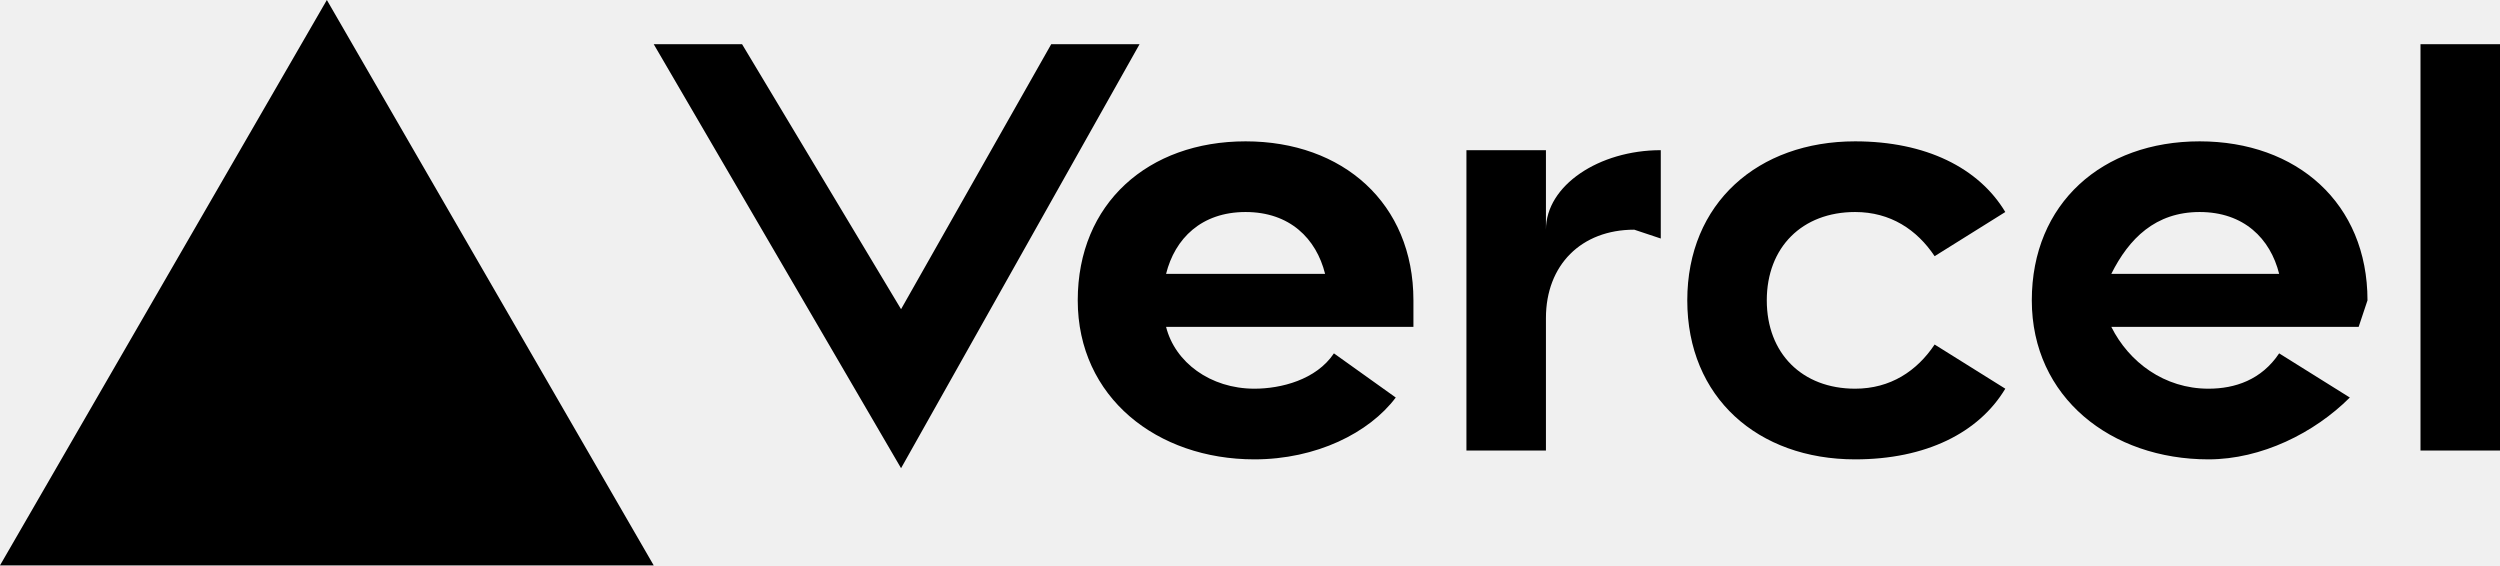
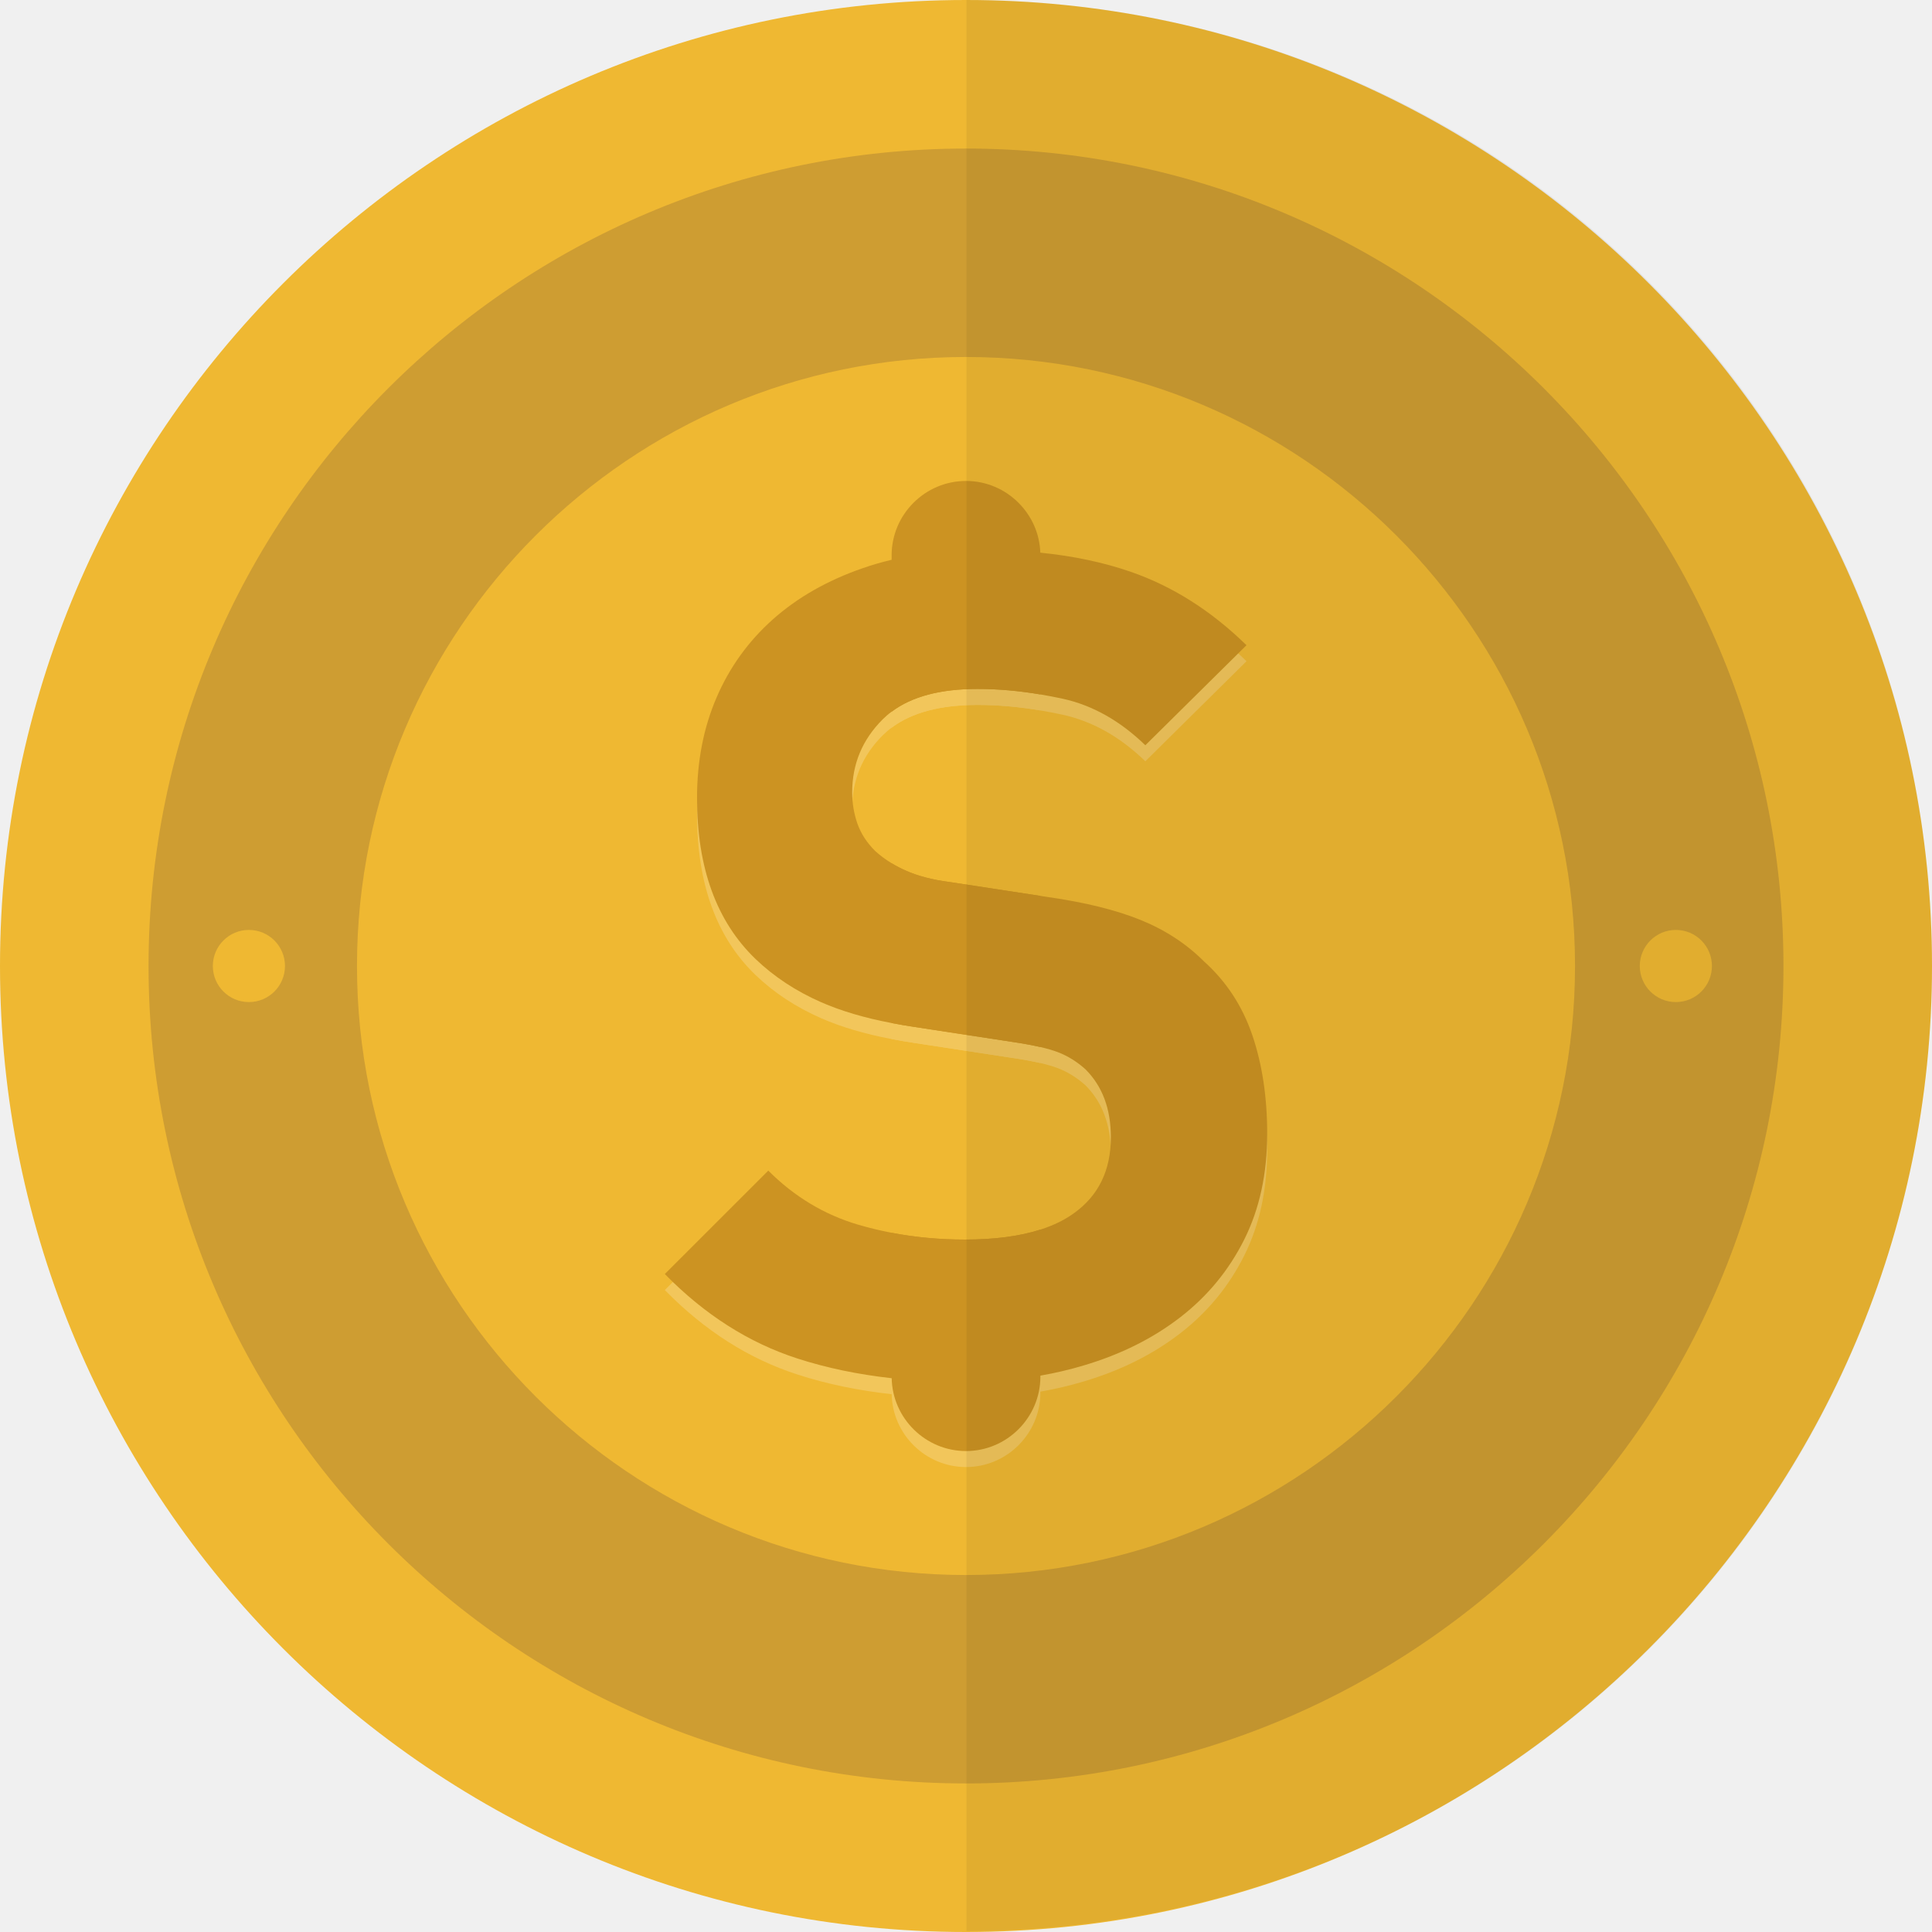
- <svg xmlns="http://www.w3.org/2000/svg" fill="none" viewBox="0 0 283 64">
-   <path fill="black" d="M141 16c-11 0-19 7-19 18s9 18 20 18c7 0 13-3 16-7l-7-5c-2 3-6 4-9 4-5 0-9-3-10-7h28v-3c0-11-8-18-19-18zm-9 15c1-4 4-7 9-7s8 3 9 7h-18zm117-15c-11 0-19 7-19 18s9 18 20 18c6 0 12-3 16-7l-8-5c-2 3-5 4-8 4-5 0-9-3-11-7h28l1-3c0-11-8-18-19-18zm-10 15c2-4 5-7 10-7s8 3 9 7h-19zm-39 3c0 6 4 10 10 10 4 0 7-2 9-5l8 5c-3 5-9 8-17 8-11 0-19-7-19-18s8-18 19-18c8 0 14 3 17 8l-8 5c-2-3-5-5-9-5-6 0-10 4-10 10zm83-29v46h-9V5h9zM37 0l37 64H0L37 0zm92 5-27 48L74 5h10l18 30 17-30h10zm59 12v10l-3-1c-6 0-10 4-10 10v15h-9V17h9v9c0-5 6-9 13-9z" />
+ <svg xmlns="http://www.w3.org/2000/svg" height="50px" width="50px" version="1.1" id="_x35_" viewBox="0 0 512 512" xml:space="preserve">
+   <g>
+     <g>
+       <path style="fill:#EFB832;" d="M256,512C114.841,512,0,397.159,0,256S114.841,0,256,0s256,114.841,256,256S397.159,512,256,512z" />
+       <g style="opacity:0.2;">
+         <g>
+           <path style="fill:#FFFFFF;" d="M331.858,278.511c-2.639-7.713-6.907-14.208-12.786-19.487      c-4.679-4.679-10.266-8.329-16.762-10.969c-6.496-2.639-14.723-4.679-24.68-6.102l-1.92-0.291l-23.978-3.668      c-4.662-0.6-8.57-1.628-11.723-3.051c-1.32-0.583-2.554-1.234-3.719-1.936c-1.611-0.977-3.051-2.057-4.353-3.24      c-2.245-2.228-3.805-4.662-4.73-7.301c-0.908-2.639-1.371-5.382-1.371-8.227c0-7.524,2.691-13.968,8.073-19.35      c0.737-0.737,1.525-1.423,2.382-2.04c5.348-4.028,12.94-6.033,22.761-6.033c5.33,0,10.883,0.48,16.659,1.457      c1.936,0.326,3.891,0.703,5.879,1.131c7.918,1.731,15.237,5.844,21.938,12.34l26.806-26.514      c-9.341-9.135-19.59-15.631-30.765-19.487c-7.164-2.468-15.133-4.165-23.875-5.039c-4.884-0.514-10.026-0.754-15.425-0.754      c-8.638,0-16.642,0.874-23.978,2.639c-2.657,0.634-5.227,1.371-7.713,2.245c-9.341,3.24-17.259,7.764-23.755,13.54      c-6.496,5.793-11.484,12.7-14.928,20.721c-3.462,8.021-5.176,16.917-5.176,26.669c0,18.476,5.176,32.702,15.528,42.642      c4.885,4.679,10.66,8.484,17.362,11.432c5.296,2.314,11.5,4.165,18.681,5.519c1.937,0.377,3.925,0.72,5.999,1.028l25.897,3.959      c2.913,0.428,5.416,0.891,7.524,1.371c1.868,0.446,3.428,0.891,4.662,1.371c2.639,1.011,5.073,2.537,7.318,4.559      c4.456,4.473,6.701,10.472,6.701,17.979c0,8.741-3.256,15.442-9.752,20.104c-2.502,1.817-5.484,3.274-8.929,4.37      c-5.484,1.765-12.151,2.639-20.018,2.639c-6.684,0-13.163-0.6-19.402-1.8c-3.034-0.583-5.999-1.303-8.929-2.159      c-8.929-2.639-16.848-7.404-23.755-14.311l-27.423,27.405c10.558,10.78,22.281,18.236,35.187,22.401      c7.678,2.485,15.991,4.216,24.938,5.21c6.067,0.686,12.443,1.029,19.093,1.029c7.061,0,13.831-0.566,20.31-1.714      c3.942-0.686,7.781-1.594,11.517-2.708c9.855-2.931,18.373-7.198,25.589-12.786c7.216-5.587,12.854-12.443,16.917-20.567      c4.062-8.124,6.085-17.465,6.085-28.022C335.817,294.964,334.497,286.24,331.858,278.511z" />
+         </g>
+         <path style="fill:#FFFFFF;" d="M275.71,151.407v36.866c-5.776-0.977-11.329-1.457-16.659-1.457     c-9.821,0-17.413,2.005-22.761,6.033v-41.442c0-10.849,8.878-19.71,19.71-19.71c5.416,0,10.352,2.211,13.917,5.793     c3.428,3.411,5.605,8.073,5.776,13.214C275.71,150.944,275.71,151.167,275.71,151.407z" />
+         <path style="fill:#FFFFFF;" d="M275.71,241.662v40.054c-2.108-0.48-4.61-0.943-7.524-1.371l-25.897-3.959     c-2.074-0.309-4.062-0.651-5.999-1.028v-42.351c1.165,0.703,2.399,1.354,3.719,1.936c3.154,1.423,7.061,2.451,11.723,3.051     L275.71,241.662z" />
+         <path style="fill:#FFFFFF;" d="M255.692,332.739c7.867,0,14.534-0.874,20.018-2.639v38.974c0,10.832-8.861,19.71-19.71,19.71     c-10.695,0-19.487-8.655-19.693-19.299c-0.017-0.137-0.017-0.274-0.017-0.411v-38.135     C242.529,332.139,249.007,332.739,255.692,332.739z" />
+       </g>
+       <g style="opacity:0.5;">
+         <path style="fill:#AE8132;" d="M256.001,472.633c-119.452,0-216.633-97.181-216.633-216.633s97.18-216.633,216.633-216.633     c119.452,0,216.633,97.18,216.633,216.633S375.453,472.633,256.001,472.633z M256.001,94.604     c-88.994,0-161.396,72.402-161.396,161.396s72.402,161.396,161.396,161.396c88.994,0,161.396-72.402,161.396-161.396     S344.994,94.604,256.001,94.604z" />
+       </g>
+       <g>
+         <g>
+           <path style="fill:#CC9322;" d="M331.858,274.27c-2.639-7.713-6.907-14.208-12.786-19.487      c-4.679-4.679-10.266-8.329-16.762-10.969c-6.496-2.639-14.723-4.679-24.68-6.102l-1.92-0.292l-23.978-3.668      c-4.662-0.6-8.57-1.628-11.723-3.051c-1.32-0.583-2.554-1.234-3.719-1.936c-1.611-0.977-3.051-2.057-4.353-3.24      c-2.245-2.228-3.805-4.662-4.73-7.301c-0.908-2.639-1.371-5.382-1.371-8.227c0-7.524,2.691-13.968,8.073-19.35      c0.737-0.737,1.525-1.423,2.382-2.04c5.348-4.028,12.94-6.033,22.761-6.033c5.33,0,10.883,0.48,16.659,1.457      c1.936,0.326,3.891,0.703,5.879,1.131c7.918,1.731,15.237,5.844,21.938,12.34l26.806-26.514      c-9.341-9.135-19.59-15.631-30.765-19.487c-7.164-2.468-15.133-4.165-23.875-5.039c-4.884-0.514-10.026-0.754-15.425-0.754      c-8.638,0-16.642,0.874-23.978,2.64c-2.657,0.634-5.227,1.371-7.713,2.245c-9.341,3.239-17.259,7.764-23.755,13.54      c-6.496,5.793-11.484,12.7-14.928,20.721c-3.462,8.021-5.176,16.917-5.176,26.669c0,18.476,5.176,32.701,15.528,42.642      c4.885,4.679,10.66,8.484,17.362,11.432c5.296,2.314,11.5,4.165,18.681,5.519c1.937,0.377,3.925,0.72,5.999,1.028l25.897,3.959      c2.913,0.428,5.416,0.891,7.524,1.371c1.868,0.446,3.428,0.891,4.662,1.371c2.639,1.011,5.073,2.537,7.318,4.559      c4.456,4.474,6.701,10.472,6.701,17.979c0,8.741-3.256,15.442-9.752,20.104c-2.502,1.817-5.484,3.274-8.929,4.37      c-5.484,1.765-12.151,2.639-20.018,2.639c-6.684,0-13.163-0.6-19.402-1.8c-3.034-0.583-5.999-1.303-8.929-2.16      c-8.929-2.639-16.848-7.404-23.755-14.311l-27.423,27.405c10.558,10.78,22.281,18.236,35.187,22.401      c7.678,2.485,15.991,4.216,24.938,5.21c6.067,0.686,12.443,1.029,19.093,1.029c7.061,0,13.831-0.566,20.31-1.714      c3.942-0.686,7.781-1.594,11.517-2.708c9.855-2.931,18.373-7.198,25.589-12.786c7.216-5.587,12.854-12.443,16.917-20.567      c4.062-8.124,6.085-17.465,6.085-28.022C335.817,290.724,334.497,282,331.858,274.27z" />
+         </g>
+         <path style="fill:#CC9322;" d="M275.71,147.167v36.866c-5.776-0.977-11.329-1.457-16.659-1.457     c-9.821,0-17.413,2.005-22.761,6.033v-41.442c0-10.849,8.878-19.71,19.71-19.71c5.416,0,10.352,2.211,13.917,5.793     c3.428,3.411,5.605,8.072,5.776,13.214C275.71,146.704,275.71,146.927,275.71,147.167z" />
+         <path style="fill:#CC9322;" d="M275.71,237.421v40.054c-2.108-0.48-4.61-0.943-7.524-1.371l-25.897-3.959     c-2.074-0.309-4.062-0.651-5.999-1.028v-42.351c1.165,0.703,2.399,1.354,3.719,1.936c3.154,1.423,7.061,2.451,11.723,3.051     L275.71,237.421z" />
+         <path style="fill:#CC9322;" d="M255.692,328.498c7.867,0,14.534-0.874,20.018-2.639v38.974c0,10.832-8.861,19.71-19.71,19.71     c-10.695,0-19.487-8.655-19.693-19.299c-0.017-0.137-0.017-0.274-0.017-0.411v-38.134     C242.529,327.898,249.007,328.498,255.692,328.498z" />
+       </g>
+       <g>
+         <circle style="fill:#EFB832;" cx="65.963" cy="256" r="9.56" />
+         <circle style="fill:#EFB832;" cx="444.121" cy="256" r="9.56" />
+       </g>
+     </g>
+     <path style="opacity:0.06;fill:#040000;" d="M256.12,511.759c65.556,0,131.113-24.952,181.02-74.859    c99.814-99.814,99.814-262.225,0-362.038C387.232,24.953,321.676,0,256.12,0L256.12,511.759z" />
+   </g>
</svg>
